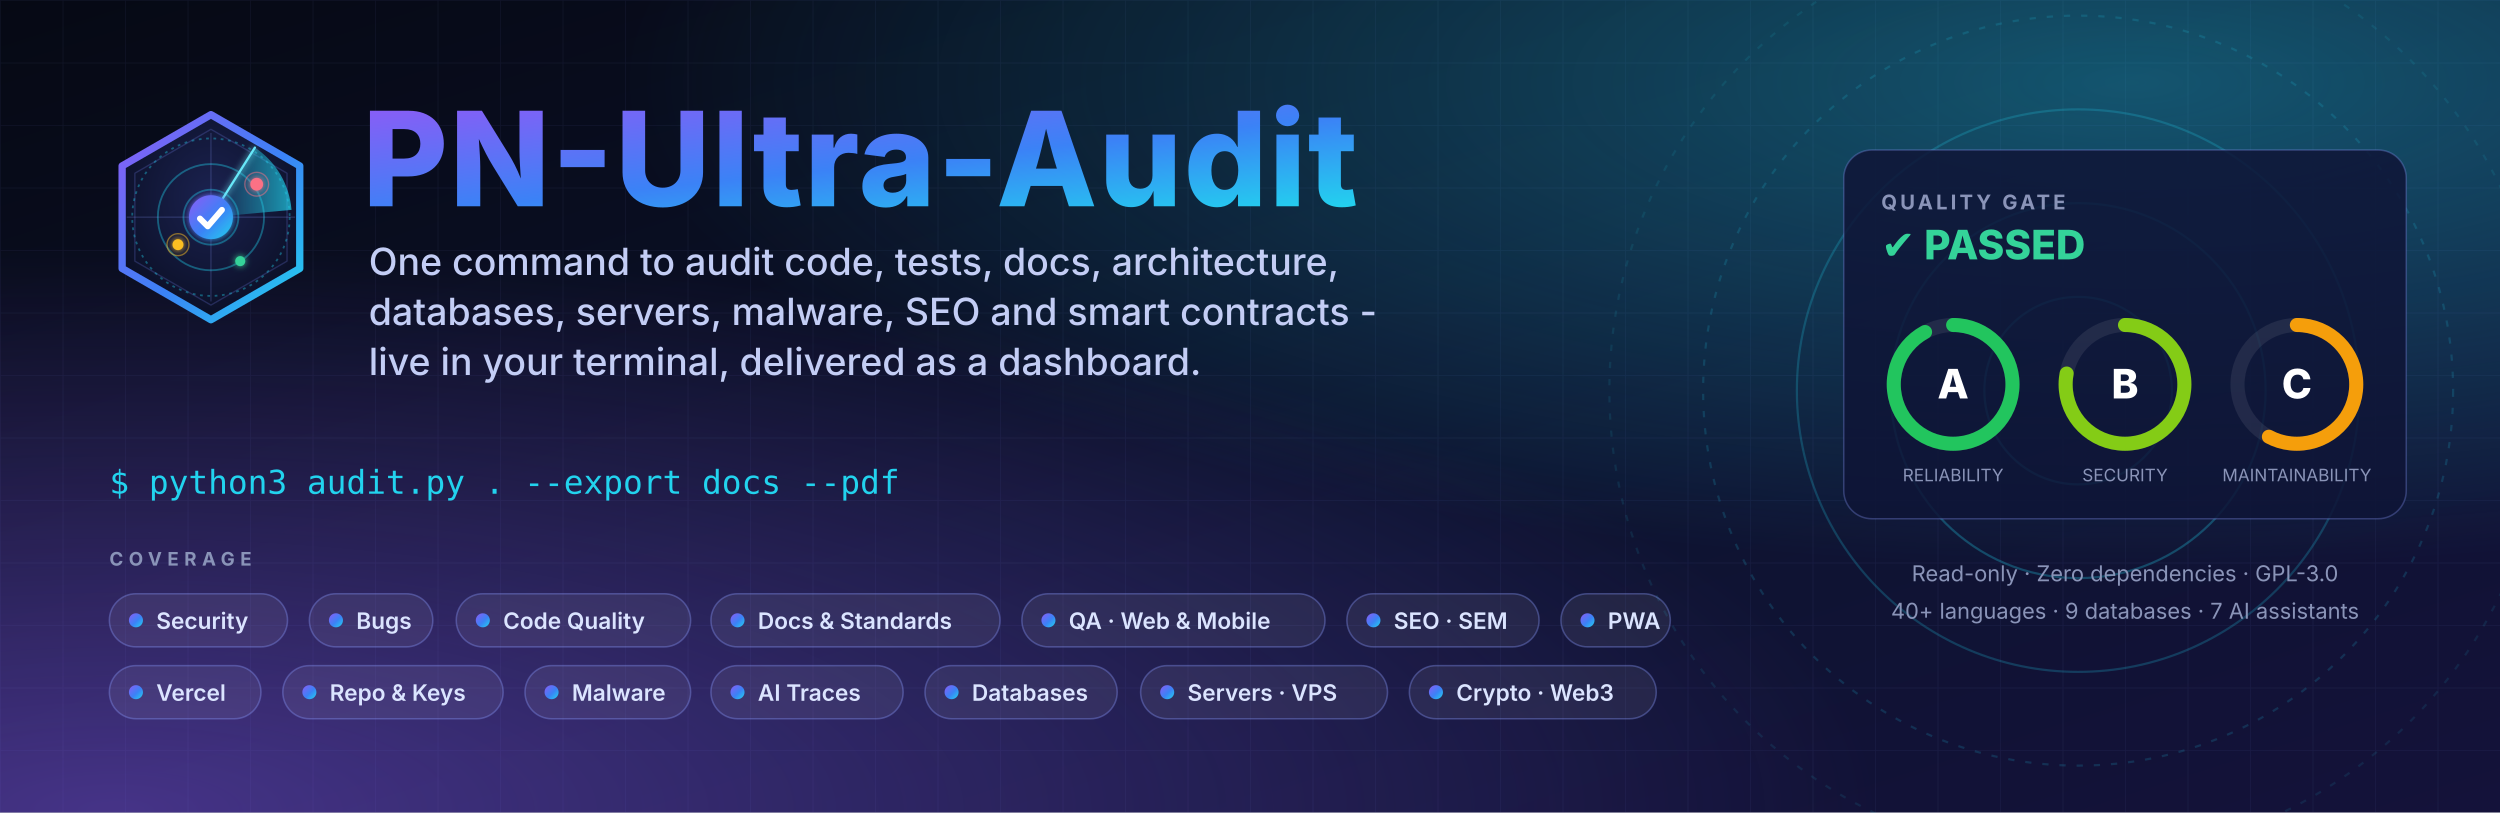
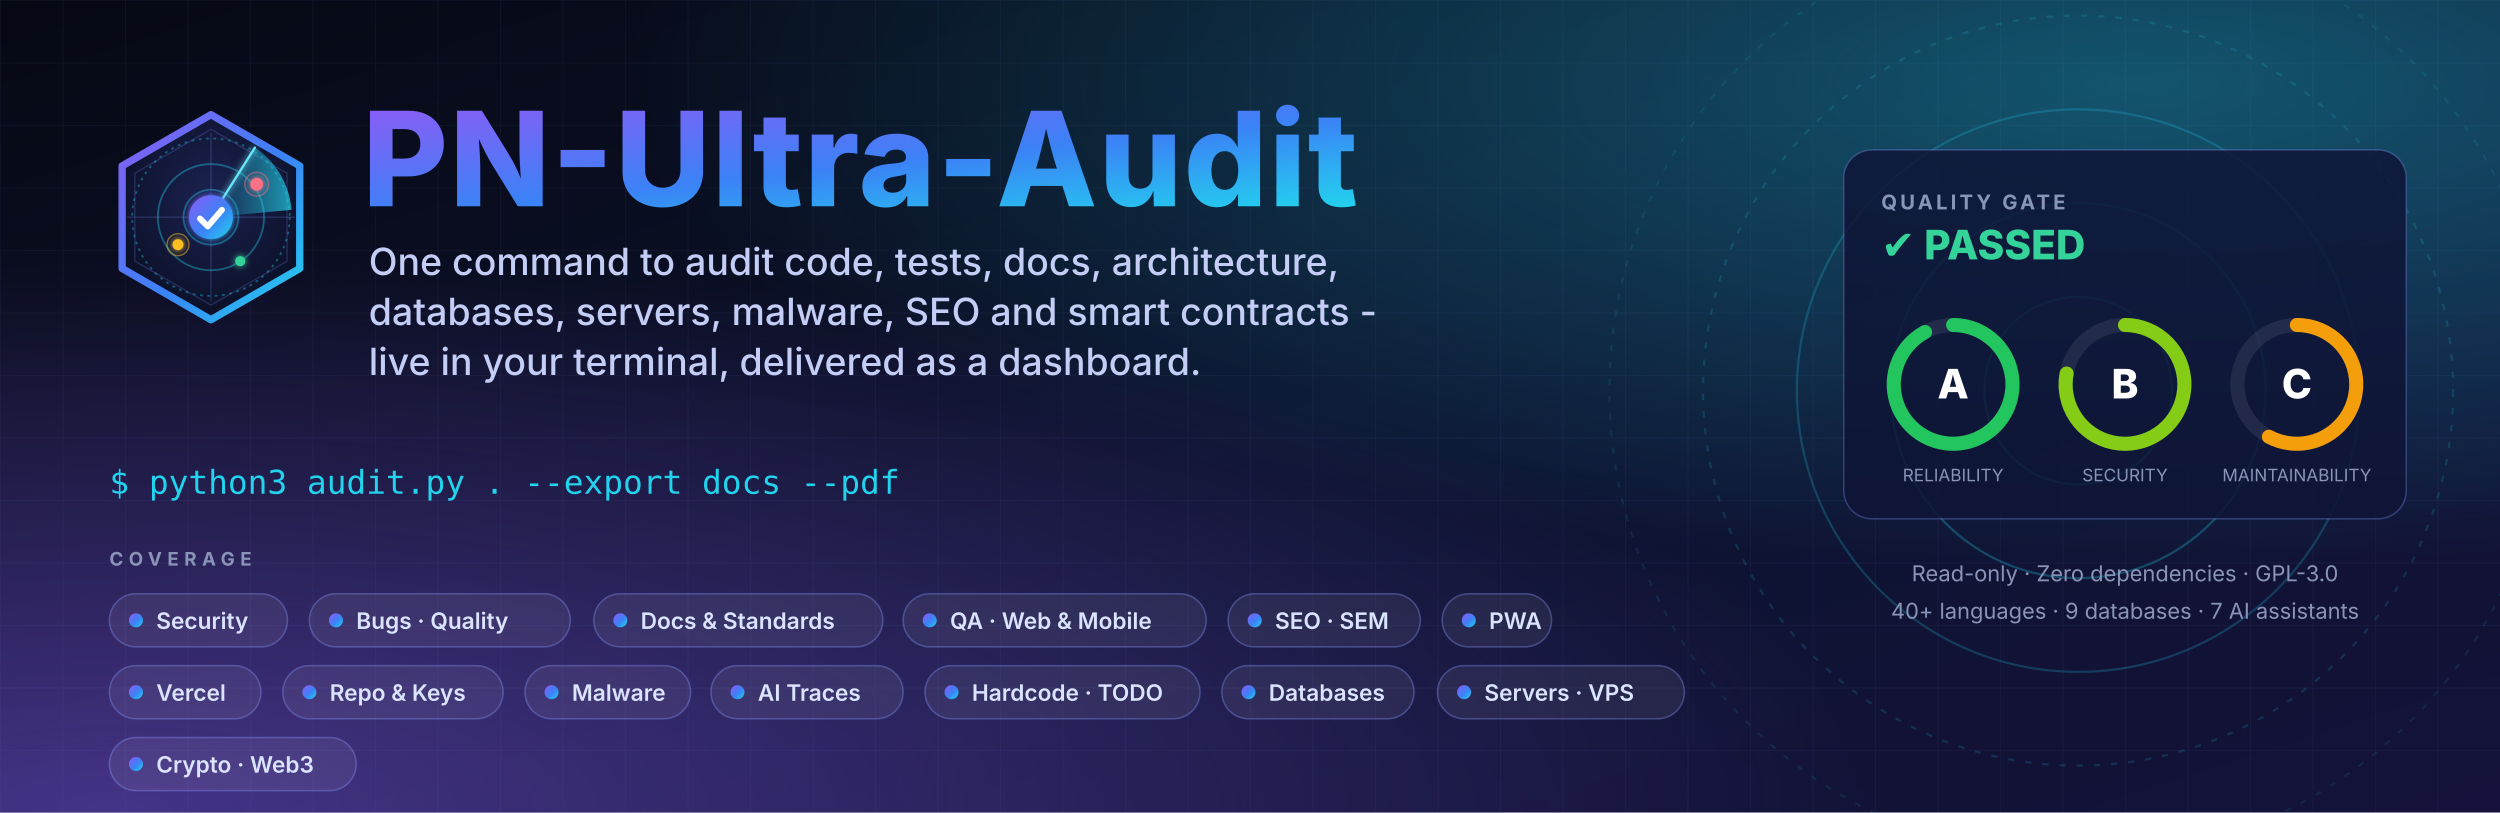
<svg xmlns="http://www.w3.org/2000/svg" viewBox="0 0 1600 520" width="1600" height="520" role="img" aria-label="PN-Ultra-Audit - audit everything, ship with confidence">
  <defs>
    <linearGradient id="bn" x1="0" y1="0" x2="1" y2="1">
      <stop offset="0" stop-color="#8b5cf6" />
      <stop offset=".55" stop-color="#3b82f6" />
      <stop offset="1" stop-color="#22d3ee" />
    </linearGradient>
    <linearGradient id="bgx" x1="0" y1="0" x2="1" y2="1">
      <stop offset="0" stop-color="#060914" />
      <stop offset=".6" stop-color="#0d1330" />
      <stop offset="1" stop-color="#14123a" />
    </linearGradient>
    <radialGradient id="g1" cx=".85" cy=".1" r=".6">
      <stop offset="0" stop-color="#22d3ee" stop-opacity=".35" />
      <stop offset="1" stop-color="#22d3ee" stop-opacity="0" />
    </radialGradient>
    <radialGradient id="g2" cx=".05" cy="1" r=".7">
      <stop offset="0" stop-color="#8b5cf6" stop-opacity=".45" />
      <stop offset="1" stop-color="#8b5cf6" stop-opacity="0" />
    </radialGradient>
    <pattern id="grid" width="40" height="40" patternUnits="userSpaceOnUse">
      <path d="M40 0H0V40" fill="none" stroke="#8b9cff" stroke-opacity=".07" />
    </pattern>
  </defs>
  <rect width="1600" height="520" fill="url(#bgx)" />
  <rect width="1600" height="520" fill="url(#grid)" />
  <rect width="1600" height="520" fill="url(#g1)" />
  <rect width="1600" height="520" fill="url(#g2)" />
  <circle cx="1330" cy="250" r="60" fill="none" stroke="#22d3ee" stroke-opacity="0.35" stroke-width="1.4" />
  <circle cx="1330" cy="250" r="120" fill="none" stroke="#22d3ee" stroke-opacity="0.28" stroke-width="1.4" />
  <circle cx="1330" cy="250" r="180" fill="none" stroke="#22d3ee" stroke-opacity="0.22" stroke-width="1.4" />
  <circle cx="1330" cy="250" r="240" fill="none" stroke="#22d3ee" stroke-opacity="0.16" stroke-width="1.4" stroke-dasharray="4 7" />
  <circle cx="1330" cy="250" r="300" fill="none" stroke="#22d3ee" stroke-opacity="0.1" stroke-width="1.4" stroke-dasharray="4 7" />
  <svg x="60" y="64" width="150" height="150" viewBox="0 0 256 256">
    <defs>
      <linearGradient id="hg" x1="0" y1="0" x2="1" y2="1">
        <stop offset="0" stop-color="#8b5cf6" />
        <stop offset=".55" stop-color="#3b82f6" />
        <stop offset="1" stop-color="#22d3ee" />
      </linearGradient>
      <radialGradient id="hbg" cx=".5" cy=".4" r=".75">
        <stop offset="0" stop-color="#1b2250" />
        <stop offset="1" stop-color="#070b1c" />
      </radialGradient>
      <linearGradient id="hbeam" x1="0" y1="0" x2="1" y2="0">
        <stop offset="0" stop-color="#22d3ee" stop-opacity=".0" />
        <stop offset="1" stop-color="#22d3ee" stop-opacity=".7" />
      </linearGradient>
      <filter id="hglow" x="-50%" y="-50%" width="200%" height="200%">
        <feGaussianBlur stdDeviation="3.2" result="b" />
        <feMerge>
          <feMergeNode in="b" />
          <feMergeNode in="SourceGraphic" />
        </feMerge>
      </filter>
    </defs>
    <polygon points="128.0,16.0 225.0,72.0 225.0,184.0 128.0,240.0 31.0,184.0 31.0,72.0" fill="url(#hbg)" stroke="url(#hg)" stroke-width="8" stroke-linejoin="round" />
    <polygon points="128.0,32.0 211.1,80.0 211.1,176.0 128.0,224.0 44.9,176.0 44.9,80.0" fill="none" stroke="#7c8cff" stroke-opacity=".22" stroke-width="1.5" stroke-linejoin="round" />
    <g fill="none" stroke="#22d3ee" stroke-opacity=".38" stroke-width="2">
      <circle cx="128" cy="128" r="30" />
      <circle cx="128" cy="128" r="58" />
      <circle cx="128" cy="128" r="86" stroke-dasharray="3 5" />
    </g>
    <g stroke="#8b9cff" stroke-opacity=".2" stroke-width="1.5">
      <path d="M128 36V220M36 128H220" />
    </g>
    <path d="M128 128 L176 52 A90 90 0 0 1 216 120 Z" fill="url(#hbeam)" />
    <path d="M128 128 L176 52" stroke="#67e8f9" stroke-width="2.5" stroke-linecap="round" filter="url(#hglow)" />
    <g filter="url(#hglow)">
      <circle cx="178" cy="92" r="7" fill="#fb7185" />
      <circle cx="92" cy="158" r="6" fill="#fbbf24" />
      <circle cx="160" cy="176" r="5.5" fill="#34d399" />
    </g>
    <g fill="none" stroke-opacity=".5" stroke-width="1.5">
      <circle cx="178" cy="92" r="13" stroke="#fb7185" />
      <circle cx="92" cy="158" r="12" stroke="#fbbf24" />
    </g>
    <circle cx="128" cy="128" r="24" fill="url(#hg)" filter="url(#hglow)" />
    <path d="M116 129.5l8.5 8.5 15.5-18" fill="none" stroke="#fff" stroke-width="6.5" stroke-linecap="round" stroke-linejoin="round" />
  </svg>
  <text x="232" y="132" font-family="Inter,'SF Pro Display','Segoe UI',Helvetica,Arial,sans-serif" font-size="84" font-weight="800" letter-spacing="1" fill="url(#bn)">PN-Ultra-Audit</text>
  <text x="236" y="176" font-family="Inter,'SF Pro Text','Segoe UI',Helvetica,Arial,sans-serif" font-size="24" font-weight="500" fill="#c3cdf5">One command to audit code, tests, docs, architecture,</text>
  <text x="236" y="208" font-family="Inter,'SF Pro Text','Segoe UI',Helvetica,Arial,sans-serif" font-size="24" font-weight="500" fill="#c3cdf5">databases, servers, malware, SEO and smart contracts -</text>
  <text x="236" y="240" font-family="Inter,'SF Pro Text','Segoe UI',Helvetica,Arial,sans-serif" font-size="24" font-weight="500" fill="#c3cdf5">live in your terminal, delivered as a dashboard.</text>
  <text x="70" y="316" font-family="'SF Mono',Menlo,Consolas,monospace" font-size="21" fill="#22d3ee">$ python3 audit.py . --export docs --pdf</text>
  <text x="70" y="362" font-family="Inter,Segoe UI,Arial" font-size="12" letter-spacing="3.5" font-weight="700" fill="#8a94b8">COVERAGE</text>
  <g transform="translate(70,380)">
    <rect width="114" height="34" rx="17" fill="#ffffff" fill-opacity=".07" stroke="#8b9cff" stroke-opacity=".35" />
    <circle cx="17" cy="17" r="4.5" fill="url(#bn)" />
    <text x="30" y="22.5" font-family="Inter,Segoe UI,Helvetica,Arial,sans-serif" font-size="14.5" font-weight="600" fill="#dbe4ff">Security</text>
  </g>
  <g transform="translate(198,380)">
-     <rect width="79" height="34" rx="17" fill="#ffffff" fill-opacity=".07" stroke="#8b9cff" stroke-opacity=".35" />
+     <rect width="167" height="34" rx="17" fill="#ffffff" fill-opacity=".07" stroke="#8b9cff" stroke-opacity=".35" />
    <circle cx="17" cy="17" r="4.5" fill="url(#bn)" />
-     <text x="30" y="22.5" font-family="Inter,Segoe UI,Helvetica,Arial,sans-serif" font-size="14.5" font-weight="600" fill="#dbe4ff">Bugs</text>
+     <text x="30" y="22.5" font-family="Inter,Segoe UI,Helvetica,Arial,sans-serif" font-size="14.5" font-weight="600" fill="#dbe4ff">Bugs · Quality</text>
  </g>
-   <g transform="translate(292,380)">
-     <rect width="150" height="34" rx="17" fill="#ffffff" fill-opacity=".07" stroke="#8b9cff" stroke-opacity=".35" />
-     <circle cx="17" cy="17" r="4.5" fill="url(#bn)" />
-     <text x="30" y="22.5" font-family="Inter,Segoe UI,Helvetica,Arial,sans-serif" font-size="14.5" font-weight="600" fill="#dbe4ff">Code Quality</text>
-   </g>
-   <g transform="translate(455,380)">
+   <g transform="translate(380,380)">
    <rect width="185" height="34" rx="17" fill="#ffffff" fill-opacity=".07" stroke="#8b9cff" stroke-opacity=".35" />
    <circle cx="17" cy="17" r="4.5" fill="url(#bn)" />
    <text x="30" y="22.5" font-family="Inter,Segoe UI,Helvetica,Arial,sans-serif" font-size="14.5" font-weight="600" fill="#dbe4ff">Docs &amp; Standards</text>
  </g>
-   <g transform="translate(654,380)">
+   <g transform="translate(578,380)">
    <rect width="194" height="34" rx="17" fill="#ffffff" fill-opacity=".07" stroke="#8b9cff" stroke-opacity=".35" />
    <circle cx="17" cy="17" r="4.5" fill="url(#bn)" />
    <text x="30" y="22.5" font-family="Inter,Segoe UI,Helvetica,Arial,sans-serif" font-size="14.5" font-weight="600" fill="#dbe4ff">QA · Web &amp; Mobile</text>
  </g>
-   <g transform="translate(862,380)">
+   <g transform="translate(786,380)">
    <rect width="123" height="34" rx="17" fill="#ffffff" fill-opacity=".07" stroke="#8b9cff" stroke-opacity=".35" />
    <circle cx="17" cy="17" r="4.5" fill="url(#bn)" />
    <text x="30" y="22.5" font-family="Inter,Segoe UI,Helvetica,Arial,sans-serif" font-size="14.5" font-weight="600" fill="#dbe4ff">SEO · SEM</text>
  </g>
-   <g transform="translate(999,380)">
+   <g transform="translate(923,380)">
    <rect width="70" height="34" rx="17" fill="#ffffff" fill-opacity=".07" stroke="#8b9cff" stroke-opacity=".35" />
    <circle cx="17" cy="17" r="4.5" fill="url(#bn)" />
    <text x="30" y="22.5" font-family="Inter,Segoe UI,Helvetica,Arial,sans-serif" font-size="14.5" font-weight="600" fill="#dbe4ff">PWA</text>
  </g>
  <g transform="translate(70,426)">
    <rect width="97" height="34" rx="17" fill="#ffffff" fill-opacity=".07" stroke="#8b9cff" stroke-opacity=".35" />
    <circle cx="17" cy="17" r="4.5" fill="url(#bn)" />
    <text x="30" y="22.5" font-family="Inter,Segoe UI,Helvetica,Arial,sans-serif" font-size="14.5" font-weight="600" fill="#dbe4ff">Vercel</text>
  </g>
  <g transform="translate(181,426)">
    <rect width="141" height="34" rx="17" fill="#ffffff" fill-opacity=".07" stroke="#8b9cff" stroke-opacity=".35" />
    <circle cx="17" cy="17" r="4.5" fill="url(#bn)" />
    <text x="30" y="22.5" font-family="Inter,Segoe UI,Helvetica,Arial,sans-serif" font-size="14.5" font-weight="600" fill="#dbe4ff">Repo &amp; Keys</text>
  </g>
  <g transform="translate(336,426)">
    <rect width="106" height="34" rx="17" fill="#ffffff" fill-opacity=".07" stroke="#8b9cff" stroke-opacity=".35" />
    <circle cx="17" cy="17" r="4.5" fill="url(#bn)" />
    <text x="30" y="22.5" font-family="Inter,Segoe UI,Helvetica,Arial,sans-serif" font-size="14.5" font-weight="600" fill="#dbe4ff">Malware</text>
  </g>
  <g transform="translate(455,426)">
    <rect width="123" height="34" rx="17" fill="#ffffff" fill-opacity=".07" stroke="#8b9cff" stroke-opacity=".35" />
    <circle cx="17" cy="17" r="4.5" fill="url(#bn)" />
    <text x="30" y="22.5" font-family="Inter,Segoe UI,Helvetica,Arial,sans-serif" font-size="14.5" font-weight="600" fill="#dbe4ff">AI Traces</text>
  </g>
  <g transform="translate(592,426)">
+     <rect width="176" height="34" rx="17" fill="#ffffff" fill-opacity=".07" stroke="#8b9cff" stroke-opacity=".35" />
+     <circle cx="17" cy="17" r="4.5" fill="url(#bn)" />
+     <text x="30" y="22.5" font-family="Inter,Segoe UI,Helvetica,Arial,sans-serif" font-size="14.5" font-weight="600" fill="#dbe4ff">Hardcode · TODO</text>
+   </g>
+   <g transform="translate(782,426)">
    <rect width="123" height="34" rx="17" fill="#ffffff" fill-opacity=".07" stroke="#8b9cff" stroke-opacity=".35" />
    <circle cx="17" cy="17" r="4.5" fill="url(#bn)" />
    <text x="30" y="22.5" font-family="Inter,Segoe UI,Helvetica,Arial,sans-serif" font-size="14.5" font-weight="600" fill="#dbe4ff">Databases</text>
  </g>
-   <g transform="translate(730,426)">
+   <g transform="translate(920,426)">
    <rect width="158" height="34" rx="17" fill="#ffffff" fill-opacity=".07" stroke="#8b9cff" stroke-opacity=".35" />
    <circle cx="17" cy="17" r="4.5" fill="url(#bn)" />
    <text x="30" y="22.5" font-family="Inter,Segoe UI,Helvetica,Arial,sans-serif" font-size="14.5" font-weight="600" fill="#dbe4ff">Servers · VPS</text>
  </g>
-   <g transform="translate(902,426)">
+   <g transform="translate(70,472)">
    <rect width="158" height="34" rx="17" fill="#ffffff" fill-opacity=".07" stroke="#8b9cff" stroke-opacity=".35" />
    <circle cx="17" cy="17" r="4.5" fill="url(#bn)" />
    <text x="30" y="22.5" font-family="Inter,Segoe UI,Helvetica,Arial,sans-serif" font-size="14.5" font-weight="600" fill="#dbe4ff">Crypto · Web3</text>
  </g>
  <g transform="translate(1180,96)">
    <rect width="360" height="236" rx="18" fill="#0f1536" fill-opacity=".85" stroke="#8b9cff" stroke-opacity=".3" />
    <text x="24" y="38" font-family="Inter,Segoe UI,Arial" font-size="13" font-weight="700" letter-spacing="2" fill="#8a94b8">QUALITY GATE</text>
    <text x="24" y="70" font-family="Inter,Segoe UI,Arial" font-size="26" font-weight="800" fill="#34d399">✔ PASSED</text>
    <g transform="translate(70,150)">
      <circle r="38" fill="none" stroke="#ffffff" stroke-opacity=".08" stroke-width="9" />
      <circle r="38" fill="none" stroke="#22c55e" stroke-width="9" stroke-linecap="round" stroke-dasharray="220 239" transform="rotate(-90)" />
      <text y="9" text-anchor="middle" font-family="Inter,Segoe UI,Arial" font-size="26" font-weight="800" fill="#fff">A</text>
    </g>
    <g transform="translate(180,150)">
      <circle r="38" fill="none" stroke="#ffffff" stroke-opacity=".08" stroke-width="9" />
      <circle r="38" fill="none" stroke="#84cc16" stroke-width="9" stroke-linecap="round" stroke-dasharray="186 239" transform="rotate(-90)" />
      <text y="9" text-anchor="middle" font-family="Inter,Segoe UI,Arial" font-size="26" font-weight="800" fill="#fff">B</text>
    </g>
    <g transform="translate(290,150)">
      <circle r="38" fill="none" stroke="#ffffff" stroke-opacity=".08" stroke-width="9" />
      <circle r="38" fill="none" stroke="#f59e0b" stroke-width="9" stroke-linecap="round" stroke-dasharray="138 239" transform="rotate(-90)" />
      <text y="9" text-anchor="middle" font-family="Inter,Segoe UI,Arial" font-size="26" font-weight="800" fill="#fff">C</text>
    </g>
    <text x="70" y="212" text-anchor="middle" font-family="Inter,Segoe UI,Arial" font-size="11" fill="#8a94b8">RELIABILITY</text>
    <text x="180" y="212" text-anchor="middle" font-family="Inter,Segoe UI,Arial" font-size="11" fill="#8a94b8">SECURITY</text>
    <text x="290" y="212" text-anchor="middle" font-family="Inter,Segoe UI,Arial" font-size="11" fill="#8a94b8">MAINTAINABILITY</text>
  </g>
  <text x="1360" y="372" text-anchor="middle" font-family="Inter,Segoe UI,Arial" font-size="14" fill="#8a94b8">Read-only · Zero dependencies · GPL-3.0</text>
  <text x="1360" y="396" text-anchor="middle" font-family="Inter,Segoe UI,Arial" font-size="14" fill="#8a94b8">40+ languages · 9 databases · 7 AI assistants</text>
</svg>
